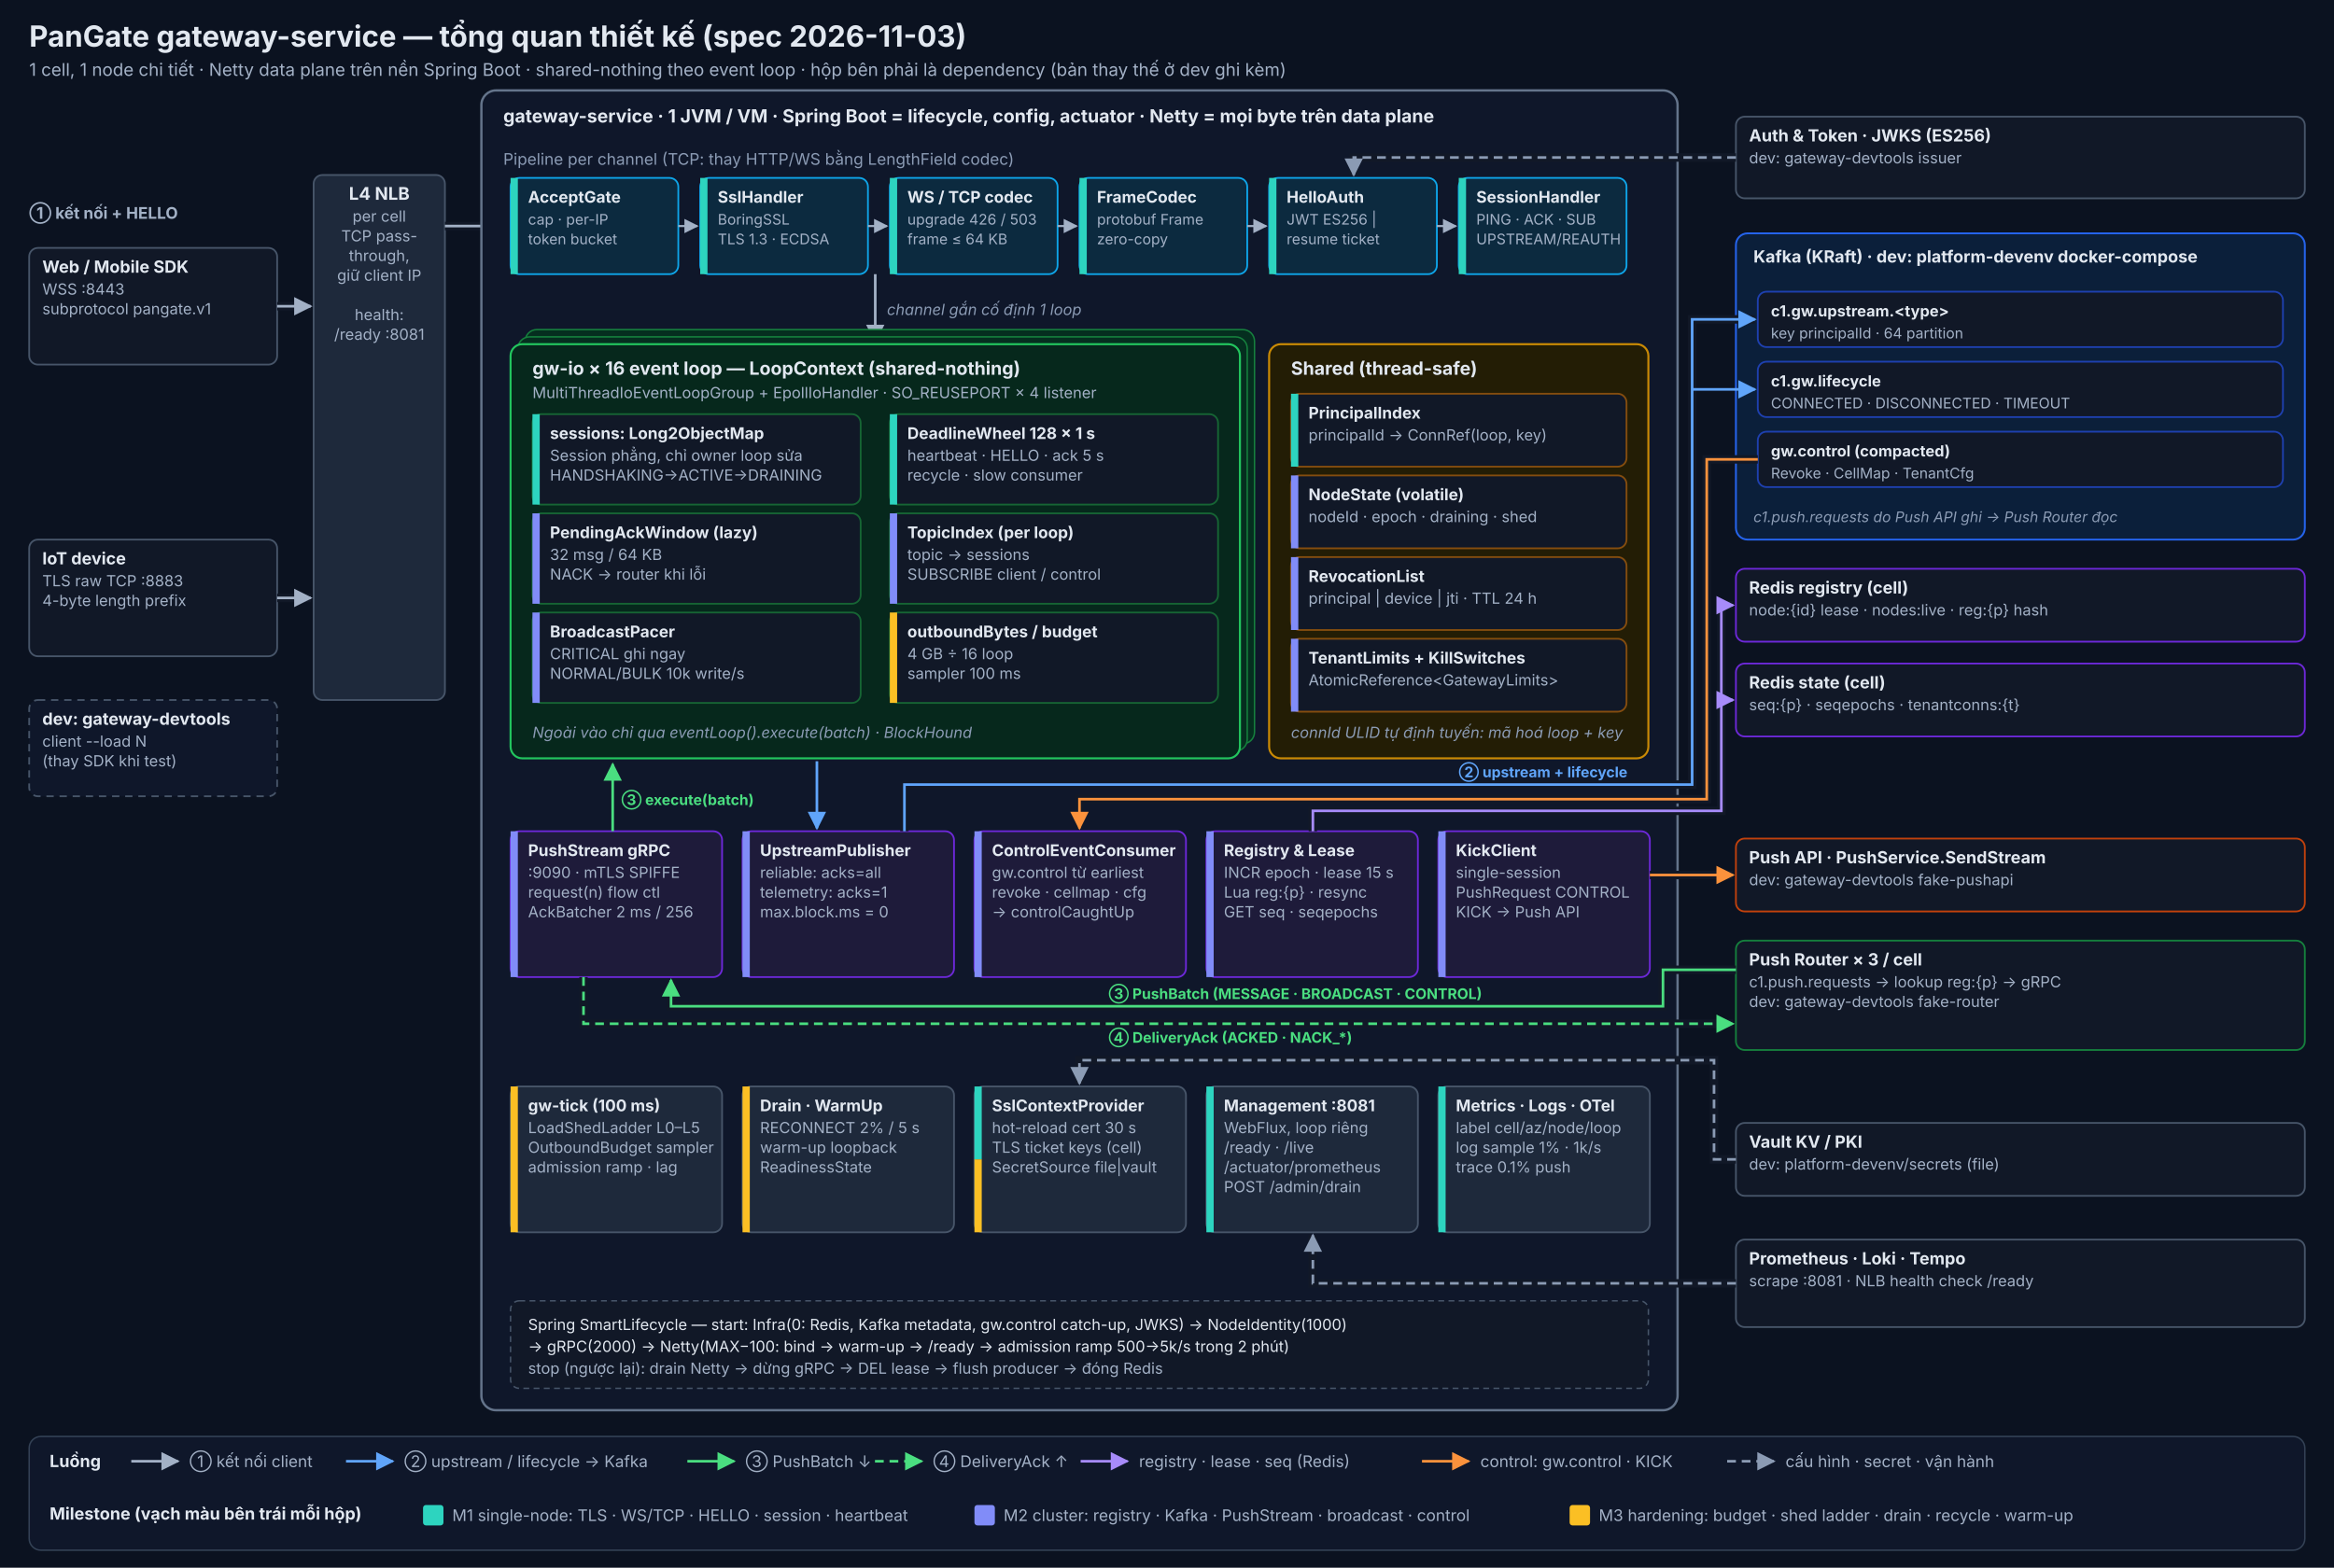
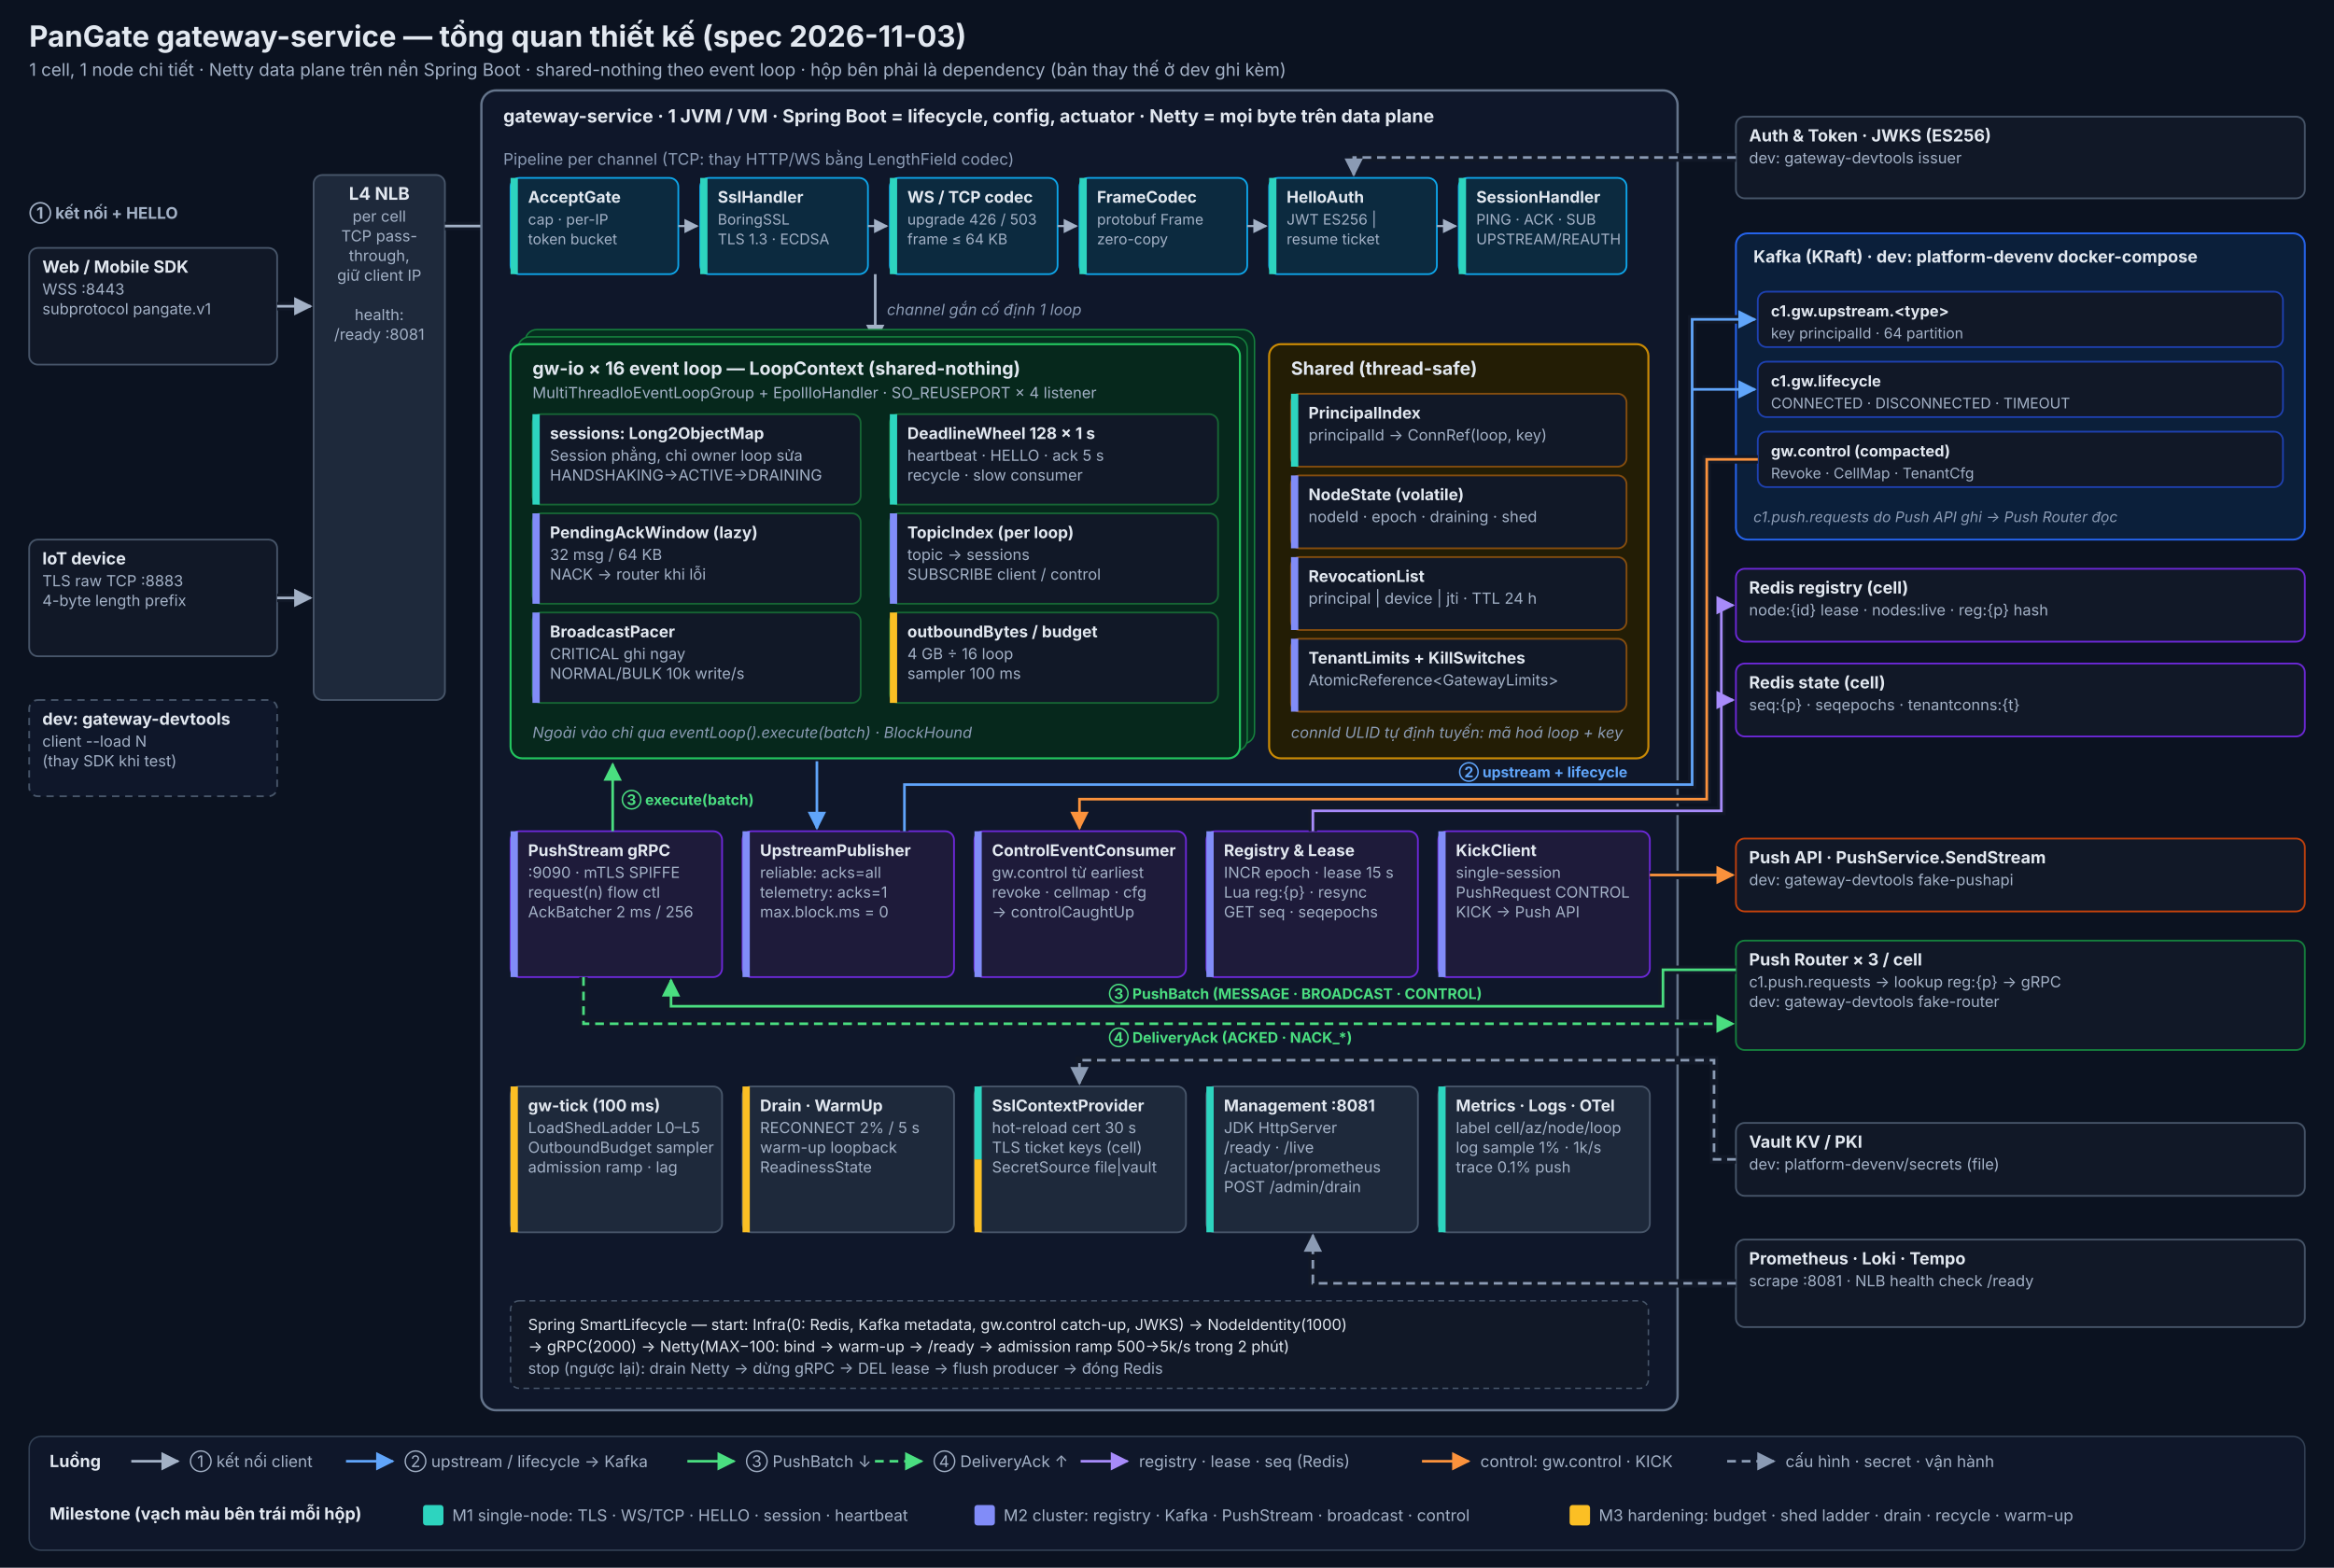
<svg xmlns="http://www.w3.org/2000/svg" viewBox="0 0 1600 1075" width="1600" height="1075" font-family="Inter, Segoe UI, Roboto, Helvetica, Arial, sans-serif">
  <defs>
+     <marker id="a-60a5fa" viewBox="0 0 10 10" refX="9" refY="5" markerWidth="7" markerHeight="7" orient="auto-start-reverse">
+       <path d="M0 0 L10 5 L0 10 z" fill="#60a5fa" />
+     </marker>
+     <marker id="a-a3b1c6" viewBox="0 0 10 10" refX="9" refY="5" markerWidth="7" markerHeight="7" orient="auto-start-reverse">
+       <path d="M0 0 L10 5 L0 10 z" fill="#a3b1c6" />
+     </marker>
+     <marker id="a-8b9bb4" viewBox="0 0 10 10" refX="9" refY="5" markerWidth="7" markerHeight="7" orient="auto-start-reverse">
+       <path d="M0 0 L10 5 L0 10 z" fill="#8b9bb4" />
+     </marker>
+     <marker id="a-a78bfa" viewBox="0 0 10 10" refX="9" refY="5" markerWidth="7" markerHeight="7" orient="auto-start-reverse">
+       <path d="M0 0 L10 5 L0 10 z" fill="#a78bfa" />
+     </marker>
    <marker id="a-fb923c" viewBox="0 0 10 10" refX="9" refY="5" markerWidth="7" markerHeight="7" orient="auto-start-reverse">
      <path d="M0 0 L10 5 L0 10 z" fill="#fb923c" />
    </marker>
-     <marker id="a-a3b1c6" viewBox="0 0 10 10" refX="9" refY="5" markerWidth="7" markerHeight="7" orient="auto-start-reverse">
-       <path d="M0 0 L10 5 L0 10 z" fill="#a3b1c6" />
-     </marker>
-     <marker id="a-60a5fa" viewBox="0 0 10 10" refX="9" refY="5" markerWidth="7" markerHeight="7" orient="auto-start-reverse">
-       <path d="M0 0 L10 5 L0 10 z" fill="#60a5fa" />
-     </marker>
    <marker id="a-4ade80" viewBox="0 0 10 10" refX="9" refY="5" markerWidth="7" markerHeight="7" orient="auto-start-reverse">
      <path d="M0 0 L10 5 L0 10 z" fill="#4ade80" />
-     </marker>
-     <marker id="a-8b9bb4" viewBox="0 0 10 10" refX="9" refY="5" markerWidth="7" markerHeight="7" orient="auto-start-reverse">
-       <path d="M0 0 L10 5 L0 10 z" fill="#8b9bb4" />
-     </marker>
-     <marker id="a-a78bfa" viewBox="0 0 10 10" refX="9" refY="5" markerWidth="7" markerHeight="7" orient="auto-start-reverse">
-       <path d="M0 0 L10 5 L0 10 z" fill="#a78bfa" />
    </marker>
  </defs>
  <rect width="1600" height="1075" fill="#0b1220" />
  <text x="20" y="32" font-size="20" font-weight="700" fill="#e2e8f0" text-anchor="start">PanGate gateway-service — tổng quan thiết kế (spec 2026-11-03)</text>
  <text x="20" y="52" font-size="12" font-weight="normal" fill="#a3b1c6" text-anchor="start">1 cell, 1 node chi tiết · Netty data plane trên nền Spring Boot · shared-nothing theo event loop · hộp bên phải là dependency (bản thay thế ở dev ghi kèm)</text>
  <text x="20" y="150" font-size="11" font-weight="700" fill="#a3b1c6" text-anchor="start">① kết nối + HELLO</text>
  <rect x="20" y="170" width="170" height="80" rx="6" fill="#111827" stroke="#475569" stroke-width="1.2" />
  <text x="29" y="187" font-size="11.5" font-weight="700" fill="#e2e8f0" text-anchor="start">Web / Mobile SDK</text>
  <text x="29" y="202" font-size="10.5" font-weight="normal" fill="#a3b1c6" text-anchor="start">WSS :8443</text>
  <text x="29" y="215.5" font-size="10.5" font-weight="normal" fill="#a3b1c6" text-anchor="start">subprotocol pangate.v1</text>
  <rect x="20" y="370" width="170" height="80" rx="6" fill="#111827" stroke="#475569" stroke-width="1.2" />
  <text x="29" y="387" font-size="11.5" font-weight="700" fill="#e2e8f0" text-anchor="start">IoT device</text>
  <text x="29" y="402" font-size="10.5" font-weight="normal" fill="#a3b1c6" text-anchor="start">TLS raw TCP :8883</text>
  <text x="29" y="415.5" font-size="10.5" font-weight="normal" fill="#a3b1c6" text-anchor="start">4-byte length prefix</text>
  <rect x="20" y="480" width="170" height="66" rx="6" fill="#0f172a" stroke="#475569" stroke-width="1.2" stroke-dasharray="5 4" />
  <text x="29" y="497" font-size="11.5" font-weight="700" fill="#e2e8f0" text-anchor="start">dev: gateway-devtools</text>
  <text x="29" y="512" font-size="10.5" font-weight="normal" fill="#a3b1c6" text-anchor="start">client --load N</text>
  <text x="29" y="525.5" font-size="10.5" font-weight="normal" fill="#a3b1c6" text-anchor="start">(thay SDK khi test)</text>
  <rect x="215" y="120" width="90" height="360" rx="6" fill="#1e293b" stroke="#475569" stroke-width="1.2" />
  <text x="260.0" y="137" font-size="12" font-weight="700" fill="#e2e8f0" text-anchor="middle">L4 NLB</text>
  <text x="260.0" y="152" font-size="10.5" font-weight="normal" fill="#a3b1c6" text-anchor="middle">per cell</text>
  <text x="260.0" y="165.5" font-size="10.5" font-weight="normal" fill="#a3b1c6" text-anchor="middle">TCP pass-</text>
  <text x="260.0" y="179.0" font-size="10.5" font-weight="normal" fill="#a3b1c6" text-anchor="middle">through,</text>
  <text x="260.0" y="192.5" font-size="10.5" font-weight="normal" fill="#a3b1c6" text-anchor="middle">giữ client IP</text>
  <text x="260.0" y="206.0" font-size="10.5" font-weight="normal" fill="#a3b1c6" text-anchor="middle" />
  <text x="260.0" y="219.5" font-size="10.5" font-weight="normal" fill="#a3b1c6" text-anchor="middle">health:</text>
  <text x="260.0" y="233.0" font-size="10.5" font-weight="normal" fill="#a3b1c6" text-anchor="middle">/ready :8081</text>
  <path d="M 190 210 L 213 210" fill="none" stroke="#111827" stroke-width="5.8" />
  <path d="M 190 210 L 213 210" fill="none" stroke="#a3b1c6" stroke-width="1.8" marker-end="url(#a-a3b1c6)" />
  <path d="M 190 410 L 213 410" fill="none" stroke="#111827" stroke-width="5.8" />
  <path d="M 190 410 L 213 410" fill="none" stroke="#a3b1c6" stroke-width="1.8" marker-end="url(#a-a3b1c6)" />
  <path d="M 305 155 L 348 155" fill="none" stroke="#111827" stroke-width="5.8" />
  <path d="M 305 155 L 348 155" fill="none" stroke="#a3b1c6" stroke-width="1.8" marker-end="url(#a-a3b1c6)" />
  <rect x="330" y="62" width="820" height="905" rx="10" fill="#0f172a" stroke="#64748b" stroke-width="1.6" />
  <text x="345" y="84" font-size="12.5" font-weight="700" fill="#e2e8f0" text-anchor="start">gateway-service · 1 JVM / VM · Spring Boot = lifecycle, config, actuator · Netty = mọi byte trên data plane</text>
  <text x="345" y="113" font-size="11" font-weight="normal" fill="#8b9bb4" text-anchor="start">Pipeline per channel (TCP: thay HTTP/WS bằng LengthField codec)</text>
  <rect x="350" y="122" width="115" height="66" rx="6" fill="#0c2a3f" stroke="#0ea5e9" stroke-width="1.2" />
  <rect x="350" y="122.0" width="5" height="66.0" fill="#2dd4bf" />
  <text x="362" y="139" font-size="11" font-weight="700" fill="#e2e8f0" text-anchor="start">AcceptGate</text>
  <text x="362" y="154" font-size="10" font-weight="normal" fill="#a3b1c6" text-anchor="start">cap · per-IP</text>
  <text x="362" y="167.5" font-size="10" font-weight="normal" fill="#a3b1c6" text-anchor="start">token bucket</text>
  <path d="M 465 155 L 478 155" fill="none" stroke="#a3b1c6" stroke-width="1.4" marker-end="url(#a-a3b1c6)" />
  <rect x="480" y="122" width="115" height="66" rx="6" fill="#0c2a3f" stroke="#0ea5e9" stroke-width="1.2" />
  <rect x="480" y="122.0" width="5" height="66.0" fill="#2dd4bf" />
  <text x="492" y="139" font-size="11" font-weight="700" fill="#e2e8f0" text-anchor="start">SslHandler</text>
  <text x="492" y="154" font-size="10" font-weight="normal" fill="#a3b1c6" text-anchor="start">BoringSSL</text>
  <text x="492" y="167.5" font-size="10" font-weight="normal" fill="#a3b1c6" text-anchor="start">TLS 1.3 · ECDSA</text>
  <path d="M 595 155 L 608 155" fill="none" stroke="#a3b1c6" stroke-width="1.4" marker-end="url(#a-a3b1c6)" />
  <rect x="610" y="122" width="115" height="66" rx="6" fill="#0c2a3f" stroke="#0ea5e9" stroke-width="1.2" />
  <rect x="610" y="122.0" width="5" height="66.0" fill="#2dd4bf" />
  <text x="622" y="139" font-size="11" font-weight="700" fill="#e2e8f0" text-anchor="start">WS / TCP codec</text>
  <text x="622" y="154" font-size="10" font-weight="normal" fill="#a3b1c6" text-anchor="start">upgrade 426 / 503</text>
  <text x="622" y="167.5" font-size="10" font-weight="normal" fill="#a3b1c6" text-anchor="start">frame ≤ 64 KB</text>
  <path d="M 725 155 L 738 155" fill="none" stroke="#a3b1c6" stroke-width="1.4" marker-end="url(#a-a3b1c6)" />
  <rect x="740" y="122" width="115" height="66" rx="6" fill="#0c2a3f" stroke="#0ea5e9" stroke-width="1.2" />
  <rect x="740" y="122.0" width="5" height="66.0" fill="#2dd4bf" />
  <text x="752" y="139" font-size="11" font-weight="700" fill="#e2e8f0" text-anchor="start">FrameCodec</text>
  <text x="752" y="154" font-size="10" font-weight="normal" fill="#a3b1c6" text-anchor="start">protobuf Frame</text>
  <text x="752" y="167.5" font-size="10" font-weight="normal" fill="#a3b1c6" text-anchor="start">zero-copy</text>
  <path d="M 855 155 L 868 155" fill="none" stroke="#a3b1c6" stroke-width="1.4" marker-end="url(#a-a3b1c6)" />
  <rect x="870" y="122" width="115" height="66" rx="6" fill="#0c2a3f" stroke="#0ea5e9" stroke-width="1.2" />
  <rect x="870" y="122.0" width="5" height="66.0" fill="#2dd4bf" />
  <text x="882" y="139" font-size="11" font-weight="700" fill="#e2e8f0" text-anchor="start">HelloAuth</text>
  <text x="882" y="154" font-size="10" font-weight="normal" fill="#a3b1c6" text-anchor="start">JWT ES256 |</text>
  <text x="882" y="167.5" font-size="10" font-weight="normal" fill="#a3b1c6" text-anchor="start">resume ticket</text>
  <path d="M 985 155 L 998 155" fill="none" stroke="#a3b1c6" stroke-width="1.4" marker-end="url(#a-a3b1c6)" />
  <rect x="1000" y="122" width="115" height="66" rx="6" fill="#0c2a3f" stroke="#0ea5e9" stroke-width="1.2" />
  <rect x="1000" y="122.0" width="5" height="66.0" fill="#2dd4bf" />
  <text x="1012" y="139" font-size="11" font-weight="700" fill="#e2e8f0" text-anchor="start">SessionHandler</text>
  <text x="1012" y="154" font-size="10" font-weight="normal" fill="#a3b1c6" text-anchor="start">PING · ACK · SUB</text>
  <text x="1012" y="167.5" font-size="10" font-weight="normal" fill="#a3b1c6" text-anchor="start">UPSTREAM/REAUTH</text>
  <path d="M 600 188 L 600 234" fill="none" stroke="#a3b1c6" stroke-width="1.8" marker-end="url(#a-a3b1c6)" />
  <text x="608" y="216" font-size="10.5" font-weight="normal" fill="#8b9bb4" text-anchor="start" font-style="italic">channel gắn cố định 1 loop</text>
  <rect x="360" y="226" width="500" height="284" rx="8" fill="#052e1f" stroke="#15803d" />
  <rect x="355" y="231" width="500" height="284" rx="8" fill="#052e1f" stroke="#15803d" />
  <rect x="350" y="236" width="500" height="284" rx="8" fill="#06281c" stroke="#22c55e" stroke-width="1.4" />
  <text x="365" y="257" font-size="12.5" font-weight="700" fill="#e2e8f0" text-anchor="start">gw-io × 16 event loop — LoopContext (shared-nothing)</text>
  <text x="365" y="273" font-size="10.5" font-weight="normal" fill="#a3b1c6" text-anchor="start">MultiThreadIoEventLoopGroup + EpollIoHandler · SO_REUSEPORT × 4 listener</text>
  <rect x="365" y="284" width="225" height="62" rx="6" fill="#111827" stroke="#166534" stroke-width="1.2" />
  <rect x="365" y="284.0" width="5" height="62.0" fill="#2dd4bf" />
  <text x="377" y="301" font-size="11" font-weight="700" fill="#e2e8f0" text-anchor="start">sessions: Long2ObjectMap</text>
  <text x="377" y="316" font-size="10.5" font-weight="normal" fill="#a3b1c6" text-anchor="start">Session phẳng, chỉ owner loop sửa</text>
  <text x="377" y="329.5" font-size="10.5" font-weight="normal" fill="#a3b1c6" text-anchor="start">HANDSHAKING→ACTIVE→DRAINING</text>
  <rect x="610" y="284" width="225" height="62" rx="6" fill="#111827" stroke="#166534" stroke-width="1.2" />
  <rect x="610" y="284.0" width="5" height="62.0" fill="#2dd4bf" />
  <text x="622" y="301" font-size="11" font-weight="700" fill="#e2e8f0" text-anchor="start">DeadlineWheel 128 × 1 s</text>
  <text x="622" y="316" font-size="10.5" font-weight="normal" fill="#a3b1c6" text-anchor="start">heartbeat · HELLO · ack 5 s</text>
  <text x="622" y="329.5" font-size="10.5" font-weight="normal" fill="#a3b1c6" text-anchor="start">recycle · slow consumer</text>
  <rect x="365" y="352" width="225" height="62" rx="6" fill="#111827" stroke="#166534" stroke-width="1.2" />
  <rect x="365" y="352.0" width="5" height="62.0" fill="#818cf8" />
  <text x="377" y="369" font-size="11" font-weight="700" fill="#e2e8f0" text-anchor="start">PendingAckWindow (lazy)</text>
  <text x="377" y="384" font-size="10.5" font-weight="normal" fill="#a3b1c6" text-anchor="start">32 msg / 64 KB</text>
  <text x="377" y="397.5" font-size="10.5" font-weight="normal" fill="#a3b1c6" text-anchor="start">NACK → router khi lỗi</text>
  <rect x="610" y="352" width="225" height="62" rx="6" fill="#111827" stroke="#166534" stroke-width="1.2" />
  <rect x="610" y="352.0" width="5" height="62.0" fill="#818cf8" />
  <text x="622" y="369" font-size="11" font-weight="700" fill="#e2e8f0" text-anchor="start">TopicIndex (per loop)</text>
  <text x="622" y="384" font-size="10.5" font-weight="normal" fill="#a3b1c6" text-anchor="start">topic → sessions</text>
  <text x="622" y="397.5" font-size="10.5" font-weight="normal" fill="#a3b1c6" text-anchor="start">SUBSCRIBE client / control</text>
  <rect x="365" y="420" width="225" height="62" rx="6" fill="#111827" stroke="#166534" stroke-width="1.2" />
  <rect x="365" y="420.0" width="5" height="62.0" fill="#818cf8" />
  <text x="377" y="437" font-size="11" font-weight="700" fill="#e2e8f0" text-anchor="start">BroadcastPacer</text>
  <text x="377" y="452" font-size="10.5" font-weight="normal" fill="#a3b1c6" text-anchor="start">CRITICAL ghi ngay</text>
  <text x="377" y="465.5" font-size="10.5" font-weight="normal" fill="#a3b1c6" text-anchor="start">NORMAL/BULK 10k write/s</text>
  <rect x="610" y="420" width="225" height="62" rx="6" fill="#111827" stroke="#166534" stroke-width="1.2" />
  <rect x="610" y="420.0" width="5" height="62.0" fill="#fbbf24" />
  <text x="622" y="437" font-size="11" font-weight="700" fill="#e2e8f0" text-anchor="start">outboundBytes / budget</text>
  <text x="622" y="452" font-size="10.5" font-weight="normal" fill="#a3b1c6" text-anchor="start">4 GB ÷ 16 loop</text>
  <text x="622" y="465.5" font-size="10.5" font-weight="normal" fill="#a3b1c6" text-anchor="start">sampler 100 ms</text>
  <text x="365" y="506" font-size="10.5" font-weight="normal" fill="#8b9bb4" text-anchor="start" font-style="italic">Ngoài vào chỉ qua eventLoop().execute(batch) · BlockHound</text>
  <rect x="870" y="236" width="260" height="284" rx="8" fill="#231d05" stroke="#ca8a04" stroke-width="1.4" />
  <text x="885" y="257" font-size="12.5" font-weight="700" fill="#e2e8f0" text-anchor="start">Shared (thread-safe)</text>
  <rect x="885" y="270" width="230" height="50" rx="6" fill="#111827" stroke="#854d0e" stroke-width="1.2" />
  <rect x="885" y="270.0" width="5" height="50.0" fill="#2dd4bf" />
  <text x="897" y="287" font-size="11" font-weight="700" fill="#e2e8f0" text-anchor="start">PrincipalIndex</text>
  <text x="897" y="302" font-size="10.5" font-weight="normal" fill="#a3b1c6" text-anchor="start">principalId → ConnRef(loop, key)</text>
  <rect x="885" y="326" width="230" height="50" rx="6" fill="#111827" stroke="#854d0e" stroke-width="1.2" />
  <rect x="885" y="326.0" width="5" height="50.0" fill="#818cf8" />
  <text x="897" y="343" font-size="11" font-weight="700" fill="#e2e8f0" text-anchor="start">NodeState (volatile)</text>
  <text x="897" y="358" font-size="10.5" font-weight="normal" fill="#a3b1c6" text-anchor="start">nodeId · epoch · draining · shed</text>
  <rect x="885" y="382" width="230" height="50" rx="6" fill="#111827" stroke="#854d0e" stroke-width="1.2" />
  <rect x="885" y="382.0" width="5" height="50.0" fill="#818cf8" />
  <text x="897" y="399" font-size="11" font-weight="700" fill="#e2e8f0" text-anchor="start">RevocationList</text>
  <text x="897" y="414" font-size="10.5" font-weight="normal" fill="#a3b1c6" text-anchor="start">principal | device | jti · TTL 24 h</text>
  <rect x="885" y="438" width="230" height="50" rx="6" fill="#111827" stroke="#854d0e" stroke-width="1.2" />
  <rect x="885" y="438.0" width="5" height="50.0" fill="#818cf8" />
  <text x="897" y="455" font-size="11" font-weight="700" fill="#e2e8f0" text-anchor="start">TenantLimits + KillSwitches</text>
  <text x="897" y="470" font-size="10.5" font-weight="normal" fill="#a3b1c6" text-anchor="start">AtomicReference&lt;GatewayLimits&gt;</text>
  <text x="885" y="506" font-size="10.5" font-weight="normal" fill="#8b9bb4" text-anchor="start" font-style="italic">connId ULID tự định tuyến: mã hoá loop + key</text>
  <rect x="350" y="570" width="145" height="100" rx="6" fill="#1e1b3a" stroke="#6d28d9" stroke-width="1.2" />
  <rect x="350" y="570.0" width="5" height="100.0" fill="#818cf8" />
  <text x="362" y="587" font-size="11" font-weight="700" fill="#e2e8f0" text-anchor="start">PushStream gRPC</text>
  <text x="362" y="602" font-size="10.5" font-weight="normal" fill="#a3b1c6" text-anchor="start">:9090 · mTLS SPIFFE</text>
  <text x="362" y="615.5" font-size="10.5" font-weight="normal" fill="#a3b1c6" text-anchor="start">request(n) flow ctl</text>
  <text x="362" y="629.0" font-size="10.5" font-weight="normal" fill="#a3b1c6" text-anchor="start">AckBatcher 2 ms / 256</text>
  <rect x="509" y="570" width="145" height="100" rx="6" fill="#1e1b3a" stroke="#6d28d9" stroke-width="1.2" />
  <rect x="509" y="570.0" width="5" height="100.0" fill="#818cf8" />
  <text x="521" y="587" font-size="11" font-weight="700" fill="#e2e8f0" text-anchor="start">UpstreamPublisher</text>
  <text x="521" y="602" font-size="10.5" font-weight="normal" fill="#a3b1c6" text-anchor="start">reliable: acks=all</text>
  <text x="521" y="615.5" font-size="10.5" font-weight="normal" fill="#a3b1c6" text-anchor="start">telemetry: acks=1</text>
  <text x="521" y="629.0" font-size="10.5" font-weight="normal" fill="#a3b1c6" text-anchor="start">max.block.ms = 0</text>
  <rect x="668" y="570" width="145" height="100" rx="6" fill="#1e1b3a" stroke="#6d28d9" stroke-width="1.2" />
  <rect x="668" y="570.0" width="5" height="100.0" fill="#818cf8" />
  <text x="680" y="587" font-size="11" font-weight="700" fill="#e2e8f0" text-anchor="start">ControlEventConsumer</text>
  <text x="680" y="602" font-size="10.5" font-weight="normal" fill="#a3b1c6" text-anchor="start">gw.control từ earliest</text>
  <text x="680" y="615.5" font-size="10.5" font-weight="normal" fill="#a3b1c6" text-anchor="start">revoke · cellmap · cfg</text>
  <text x="680" y="629.0" font-size="10.5" font-weight="normal" fill="#a3b1c6" text-anchor="start">→ controlCaughtUp</text>
  <rect x="827" y="570" width="145" height="100" rx="6" fill="#1e1b3a" stroke="#6d28d9" stroke-width="1.2" />
  <rect x="827" y="570.0" width="5" height="100.0" fill="#818cf8" />
  <text x="839" y="587" font-size="11" font-weight="700" fill="#e2e8f0" text-anchor="start">Registry &amp; Lease</text>
  <text x="839" y="602" font-size="10.5" font-weight="normal" fill="#a3b1c6" text-anchor="start">INCR epoch · lease 15 s</text>
  <text x="839" y="615.5" font-size="10.5" font-weight="normal" fill="#a3b1c6" text-anchor="start">Lua reg:{p} · resync</text>
  <text x="839" y="629.0" font-size="10.5" font-weight="normal" fill="#a3b1c6" text-anchor="start">GET seq · seqepochs</text>
  <rect x="986" y="570" width="145" height="100" rx="6" fill="#1e1b3a" stroke="#6d28d9" stroke-width="1.2" />
  <rect x="986" y="570.0" width="5" height="100.0" fill="#818cf8" />
  <text x="998" y="587" font-size="11" font-weight="700" fill="#e2e8f0" text-anchor="start">KickClient</text>
  <text x="998" y="602" font-size="10.5" font-weight="normal" fill="#a3b1c6" text-anchor="start">single-session</text>
  <text x="998" y="615.5" font-size="10.5" font-weight="normal" fill="#a3b1c6" text-anchor="start">PushRequest CONTROL</text>
  <text x="998" y="629.0" font-size="10.5" font-weight="normal" fill="#a3b1c6" text-anchor="start">KICK → Push API</text>
  <rect x="350" y="745" width="145" height="100" rx="6" fill="#1e293b" stroke="#475569" stroke-width="1.2" />
  <rect x="350" y="745.0" width="5" height="100.0" fill="#fbbf24" />
  <text x="362" y="762" font-size="11" font-weight="700" fill="#e2e8f0" text-anchor="start">gw-tick (100 ms)</text>
  <text x="362" y="777" font-size="10.5" font-weight="normal" fill="#a3b1c6" text-anchor="start">LoadShedLadder L0–L5</text>
  <text x="362" y="790.5" font-size="10.5" font-weight="normal" fill="#a3b1c6" text-anchor="start">OutboundBudget sampler</text>
  <text x="362" y="804.0" font-size="10.5" font-weight="normal" fill="#a3b1c6" text-anchor="start">admission ramp · lag</text>
  <rect x="509" y="745" width="145" height="100" rx="6" fill="#1e293b" stroke="#475569" stroke-width="1.2" />
  <rect x="509" y="745.0" width="5" height="100.0" fill="#fbbf24" />
  <text x="521" y="762" font-size="11" font-weight="700" fill="#e2e8f0" text-anchor="start">Drain · WarmUp</text>
  <text x="521" y="777" font-size="10.5" font-weight="normal" fill="#a3b1c6" text-anchor="start">RECONNECT 2% / 5 s</text>
  <text x="521" y="790.5" font-size="10.5" font-weight="normal" fill="#a3b1c6" text-anchor="start">warm-up loopback</text>
  <text x="521" y="804.0" font-size="10.5" font-weight="normal" fill="#a3b1c6" text-anchor="start">ReadinessState</text>
  <rect x="668" y="745" width="145" height="100" rx="6" fill="#1e293b" stroke="#475569" stroke-width="1.2" />
  <rect x="668" y="745.0" width="5" height="50.0" fill="#2dd4bf" />
  <rect x="668" y="795.0" width="5" height="50.0" fill="#fbbf24" />
  <text x="680" y="762" font-size="11" font-weight="700" fill="#e2e8f0" text-anchor="start">SslContextProvider</text>
  <text x="680" y="777" font-size="10.5" font-weight="normal" fill="#a3b1c6" text-anchor="start">hot-reload cert 30 s</text>
  <text x="680" y="790.5" font-size="10.5" font-weight="normal" fill="#a3b1c6" text-anchor="start">TLS ticket keys (cell)</text>
  <text x="680" y="804.0" font-size="10.5" font-weight="normal" fill="#a3b1c6" text-anchor="start">SecretSource file|vault</text>
  <rect x="827" y="745" width="145" height="100" rx="6" fill="#1e293b" stroke="#475569" stroke-width="1.2" />
  <rect x="827" y="745.0" width="5" height="100.0" fill="#2dd4bf" />
  <text x="839" y="762" font-size="11" font-weight="700" fill="#e2e8f0" text-anchor="start">Management :8081</text>
-   <text x="839" y="777" font-size="10.5" font-weight="normal" fill="#a3b1c6" text-anchor="start">WebFlux, loop riêng</text>
+   <text x="839" y="777" font-size="10.5" font-weight="normal" fill="#a3b1c6" text-anchor="start">JDK HttpServer</text>
  <text x="839" y="790.5" font-size="10.5" font-weight="normal" fill="#a3b1c6" text-anchor="start">/ready · /live</text>
  <text x="839" y="804.0" font-size="10.5" font-weight="normal" fill="#a3b1c6" text-anchor="start">/actuator/prometheus</text>
  <text x="839" y="817.5" font-size="10.5" font-weight="normal" fill="#a3b1c6" text-anchor="start">POST /admin/drain</text>
  <rect x="986" y="745" width="145" height="100" rx="6" fill="#1e293b" stroke="#475569" stroke-width="1.2" />
  <rect x="986" y="745.0" width="5" height="100.0" fill="#2dd4bf" />
  <text x="998" y="762" font-size="11" font-weight="700" fill="#e2e8f0" text-anchor="start">Metrics · Logs · OTel</text>
  <text x="998" y="777" font-size="10.5" font-weight="normal" fill="#a3b1c6" text-anchor="start">label cell/az/node/loop</text>
  <text x="998" y="790.5" font-size="10.5" font-weight="normal" fill="#a3b1c6" text-anchor="start">log sample 1% · 1k/s</text>
  <text x="998" y="804.0" font-size="10.5" font-weight="normal" fill="#a3b1c6" text-anchor="start">trace 0.1% push</text>
  <rect x="350" y="892" width="780" height="60" rx="6" fill="#111827" stroke="#475569" stroke-dasharray="4 3" />
  <text x="362" y="912" font-size="10.5" font-weight="normal" fill="#e2e8f0" text-anchor="start">Spring SmartLifecycle — start: Infra(0: Redis, Kafka metadata, gw.control catch-up, JWKS) → NodeIdentity(1000)</text>
  <text x="362" y="927" font-size="10.5" font-weight="normal" fill="#e2e8f0" text-anchor="start">→ gRPC(2000) → Netty(MAX−100: bind → warm-up → /ready → admission ramp 500→5k/s trong 2 phút)</text>
  <text x="362" y="942" font-size="10.5" font-weight="normal" fill="#a3b1c6" text-anchor="start">stop (ngược lại): drain Netty → dừng gRPC → DEL lease → flush producer → đóng Redis</text>
  <rect x="1190" y="80" width="390" height="56" rx="6" fill="#111827" stroke="#475569" stroke-width="1.2" />
  <text x="1199" y="97" font-size="11.5" font-weight="700" fill="#e2e8f0" text-anchor="start">Auth &amp; Token · JWKS (ES256)</text>
  <text x="1199" y="112" font-size="10.5" font-weight="normal" fill="#a3b1c6" text-anchor="start">dev: gateway-devtools issuer</text>
  <rect x="1190" y="160" width="390" height="210" rx="8" fill="#0b1f3a" stroke="#2563eb" stroke-width="1.3" />
  <text x="1202" y="180" font-size="11.5" font-weight="700" fill="#e2e8f0" text-anchor="start">Kafka (KRaft) · dev: platform-devenv docker-compose</text>
  <rect x="1205" y="200" width="360" height="38" rx="6" fill="#111827" stroke="#1e40af" stroke-width="1.2" />
  <text x="1214" y="217" font-size="10.5" font-weight="700" fill="#e2e8f0" text-anchor="start">c1.gw.upstream.&lt;type&gt;</text>
  <text x="1214" y="232" font-size="10" font-weight="normal" fill="#a3b1c6" text-anchor="start">key principalId · 64 partition</text>
  <rect x="1205" y="248" width="360" height="38" rx="6" fill="#111827" stroke="#1e40af" stroke-width="1.2" />
  <text x="1214" y="265" font-size="10.5" font-weight="700" fill="#e2e8f0" text-anchor="start">c1.gw.lifecycle</text>
  <text x="1214" y="280" font-size="10" font-weight="normal" fill="#a3b1c6" text-anchor="start">CONNECTED · DISCONNECTED · TIMEOUT</text>
  <rect x="1205" y="296" width="360" height="38" rx="6" fill="#111827" stroke="#1e40af" stroke-width="1.2" />
  <text x="1214" y="313" font-size="10.5" font-weight="700" fill="#e2e8f0" text-anchor="start">gw.control (compacted)</text>
  <text x="1214" y="328" font-size="10" font-weight="normal" fill="#a3b1c6" text-anchor="start">Revoke · CellMap · TenantCfg</text>
  <text x="1202" y="358" font-size="10" font-weight="normal" fill="#8b9bb4" text-anchor="start" font-style="italic">c1.push.requests do Push API ghi → Push Router đọc</text>
  <rect x="1190" y="390" width="390" height="50" rx="6" fill="#111827" stroke="#6d28d9" stroke-width="1.2" />
  <text x="1199" y="407" font-size="11.5" font-weight="700" fill="#e2e8f0" text-anchor="start">Redis registry (cell)</text>
  <text x="1199" y="422" font-size="10.5" font-weight="normal" fill="#a3b1c6" text-anchor="start">node:{id} lease · nodes:live · reg:{p} hash</text>
  <rect x="1190" y="455" width="390" height="50" rx="6" fill="#111827" stroke="#6d28d9" stroke-width="1.2" />
  <text x="1199" y="472" font-size="11.5" font-weight="700" fill="#e2e8f0" text-anchor="start">Redis state (cell)</text>
  <text x="1199" y="487" font-size="10.5" font-weight="normal" fill="#a3b1c6" text-anchor="start">seq:{p} · seqepochs · tenantconns:{t}</text>
  <rect x="1190" y="575" width="390" height="50" rx="6" fill="#111827" stroke="#c2410c" stroke-width="1.2" />
  <text x="1199" y="592" font-size="11.5" font-weight="700" fill="#e2e8f0" text-anchor="start">Push API · PushService.SendStream</text>
  <text x="1199" y="607" font-size="10.5" font-weight="normal" fill="#a3b1c6" text-anchor="start">dev: gateway-devtools fake-pushapi</text>
  <rect x="1190" y="645" width="390" height="75" rx="6" fill="#111827" stroke="#15803d" stroke-width="1.2" />
  <text x="1199" y="662" font-size="11.5" font-weight="700" fill="#e2e8f0" text-anchor="start">Push Router × 3 / cell</text>
  <text x="1199" y="677" font-size="10.5" font-weight="normal" fill="#a3b1c6" text-anchor="start">c1.push.requests → lookup reg:{p} → gRPC</text>
  <text x="1199" y="690.5" font-size="10.5" font-weight="normal" fill="#a3b1c6" text-anchor="start">dev: gateway-devtools fake-router</text>
  <rect x="1190" y="770" width="390" height="50" rx="6" fill="#111827" stroke="#475569" stroke-width="1.2" />
  <text x="1199" y="787" font-size="11.5" font-weight="700" fill="#e2e8f0" text-anchor="start">Vault KV / PKI</text>
  <text x="1199" y="802" font-size="10.5" font-weight="normal" fill="#a3b1c6" text-anchor="start">dev: platform-devenv/secrets (file)</text>
  <rect x="1190" y="850" width="390" height="60" rx="6" fill="#111827" stroke="#475569" stroke-width="1.2" />
  <text x="1199" y="867" font-size="11.5" font-weight="700" fill="#e2e8f0" text-anchor="start">Prometheus · Loki · Tempo</text>
  <text x="1199" y="882" font-size="10.5" font-weight="normal" fill="#a3b1c6" text-anchor="start">scrape :8081 · NLB health check /ready</text>
  <path d="M 1190 108 L 928 108 L 928 120" fill="none" stroke="#111827" stroke-width="5.8" />
  <path d="M 1190 108 L 928 108 L 928 120" fill="none" stroke="#8b9bb4" stroke-width="1.8" stroke-dasharray="6 4" marker-end="url(#a-8b9bb4)" />
  <path d="M 560 522 L 560 568" fill="none" stroke="#60a5fa" stroke-width="1.8" marker-end="url(#a-60a5fa)" />
  <path d="M 420 570 L 420 524" fill="none" stroke="#4ade80" stroke-width="1.8" marker-end="url(#a-4ade80)" />
  <text x="426" y="552" font-size="10" font-weight="700" fill="#4ade80" text-anchor="start">③ execute(batch)</text>
  <path d="M 620 570 L 620 538 L 1160 538 L 1160 219 L 1203 219" fill="none" stroke="#111827" stroke-width="5.8" />
  <path d="M 620 570 L 620 538 L 1160 538 L 1160 219 L 1203 219" fill="none" stroke="#60a5fa" stroke-width="1.8" marker-end="url(#a-60a5fa)" />
  <path d="M 1160 267 L 1203 267" fill="none" stroke="#60a5fa" stroke-width="1.8" marker-end="url(#a-60a5fa)" />
  <text x="1000" y="533" font-size="10" font-weight="700" fill="#60a5fa" text-anchor="start">② upstream + lifecycle</text>
  <path d="M 1205 315 L 1170 315 L 1170 548 L 740 548 L 740 568" fill="none" stroke="#111827" stroke-width="5.8" />
  <path d="M 1205 315 L 1170 315 L 1170 548 L 740 548 L 740 568" fill="none" stroke="#fb923c" stroke-width="1.8" marker-end="url(#a-fb923c)" />
  <path d="M 900 570 L 900 556 L 1180 556 L 1180 415 L 1188 415" fill="none" stroke="#111827" stroke-width="5.8" />
  <path d="M 900 570 L 900 556 L 1180 556 L 1180 415 L 1188 415" fill="none" stroke="#a78bfa" stroke-width="1.8" marker-end="url(#a-a78bfa)" />
  <path d="M 1180 480 L 1188 480" fill="none" stroke="#a78bfa" stroke-width="1.8" marker-end="url(#a-a78bfa)" />
  <path d="M 1131 600 L 1188 600" fill="none" stroke="#111827" stroke-width="5.8" />
  <path d="M 1131 600 L 1188 600" fill="none" stroke="#fb923c" stroke-width="1.8" marker-end="url(#a-fb923c)" />
  <path d="M 1190 665 L 1140 665 L 1140 690 L 460 690 L 460 672" fill="none" stroke="#111827" stroke-width="5.8" />
  <path d="M 1190 665 L 1140 665 L 1140 690 L 460 690 L 460 672" fill="none" stroke="#4ade80" stroke-width="1.8" marker-end="url(#a-4ade80)" />
  <path d="M 400 670 L 400 702 L 1188 702" fill="none" stroke="#111827" stroke-width="5.8" />
  <path d="M 400 670 L 400 702 L 1188 702" fill="none" stroke="#4ade80" stroke-width="1.8" stroke-dasharray="6 4" marker-end="url(#a-4ade80)" />
  <text x="760" y="685" font-size="10" font-weight="700" fill="#4ade80" text-anchor="start">③ PushBatch (MESSAGE · BROADCAST · CONTROL)</text>
  <text x="760" y="715" font-size="10" font-weight="700" fill="#4ade80" text-anchor="start">④ DeliveryAck (ACKED · NACK_*)</text>
  <path d="M 1190 795 L 1175 795 L 1175 727 L 740 727 L 740 743" fill="none" stroke="#111827" stroke-width="5.8" />
  <path d="M 1190 795 L 1175 795 L 1175 727 L 740 727 L 740 743" fill="none" stroke="#8b9bb4" stroke-width="1.8" stroke-dasharray="6 4" marker-end="url(#a-8b9bb4)" />
  <path d="M 1190 880 L 900 880 L 900 847" fill="none" stroke="#111827" stroke-width="5.8" />
  <path d="M 1190 880 L 900 880 L 900 847" fill="none" stroke="#8b9bb4" stroke-width="1.8" stroke-dasharray="6 4" marker-end="url(#a-8b9bb4)" />
  <rect x="20" y="985" width="1560" height="78" rx="8" fill="#0f172a" stroke="#334155" />
  <text x="34" y="1006" font-size="11.5" font-weight="700" fill="#e2e8f0" text-anchor="start">Luồng</text>
  <path d="M 90 1002 L 122 1002" fill="none" stroke="#a3b1c6" stroke-width="1.8" marker-end="url(#a-a3b1c6)" />
  <text x="130" y="1006" font-size="11" font-weight="normal" fill="#a3b1c6" text-anchor="start">① kết nối client</text>
  <path d="M 237.2 1002 L 269.2 1002" fill="none" stroke="#60a5fa" stroke-width="1.8" marker-end="url(#a-60a5fa)" />
  <text x="277.2" y="1006" font-size="11" font-weight="normal" fill="#a3b1c6" text-anchor="start">② upstream / lifecycle → Kafka</text>
  <path d="M 471.2 1002 L 503.2 1002" fill="none" stroke="#4ade80" stroke-width="1.8" marker-end="url(#a-4ade80)" />
  <text x="511.2" y="1006" font-size="11" font-weight="normal" fill="#a3b1c6" text-anchor="start">③ PushBatch ↓</text>
  <path d="M 599.8 1002 L 631.8 1002" fill="none" stroke="#4ade80" stroke-width="1.8" stroke-dasharray="6 4" marker-end="url(#a-4ade80)" />
  <text x="639.8" y="1006" font-size="11" font-weight="normal" fill="#a3b1c6" text-anchor="start">④ DeliveryAck ↑</text>
  <path d="M 740.8 1002 L 772.8 1002" fill="none" stroke="#a78bfa" stroke-width="1.8" marker-end="url(#a-a78bfa)" />
  <text x="780.8" y="1006" font-size="11" font-weight="normal" fill="#a3b1c6" text-anchor="start">registry · lease · seq (Redis)</text>
  <path d="M 974.8 1002 L 1006.8 1002" fill="none" stroke="#fb923c" stroke-width="1.8" marker-end="url(#a-fb923c)" />
  <text x="1014.8" y="1006" font-size="11" font-weight="normal" fill="#a3b1c6" text-anchor="start">control: gw.control · KICK</text>
  <path d="M 1184.0 1002 L 1216.0 1002" fill="none" stroke="#8b9bb4" stroke-width="1.8" stroke-dasharray="6 4" marker-end="url(#a-8b9bb4)" />
  <text x="1224.0" y="1006" font-size="11" font-weight="normal" fill="#a3b1c6" text-anchor="start">cấu hình · secret · vận hành</text>
  <text x="34" y="1042" font-size="11.5" font-weight="700" fill="#e2e8f0" text-anchor="start">Milestone (vạch màu bên trái mỗi hộp)</text>
  <rect x="290" y="1032" width="14" height="14" rx="2" fill="#2dd4bf" />
  <text x="310" y="1043" font-size="11" font-weight="normal" fill="#a3b1c6" text-anchor="start">M1 single-node: TLS · WS/TCP · HELLO · session · heartbeat</text>
  <rect x="668.0" y="1032" width="14" height="14" rx="2" fill="#818cf8" />
  <text x="688.0" y="1043" font-size="11" font-weight="normal" fill="#a3b1c6" text-anchor="start">M2 cluster: registry · Kafka · PushStream · broadcast · control</text>
  <rect x="1076.0" y="1032" width="14" height="14" rx="2" fill="#fbbf24" />
  <text x="1096.0" y="1043" font-size="11" font-weight="normal" fill="#a3b1c6" text-anchor="start">M3 hardening: budget · shed ladder · drain · recycle · warm-up</text>
</svg>
